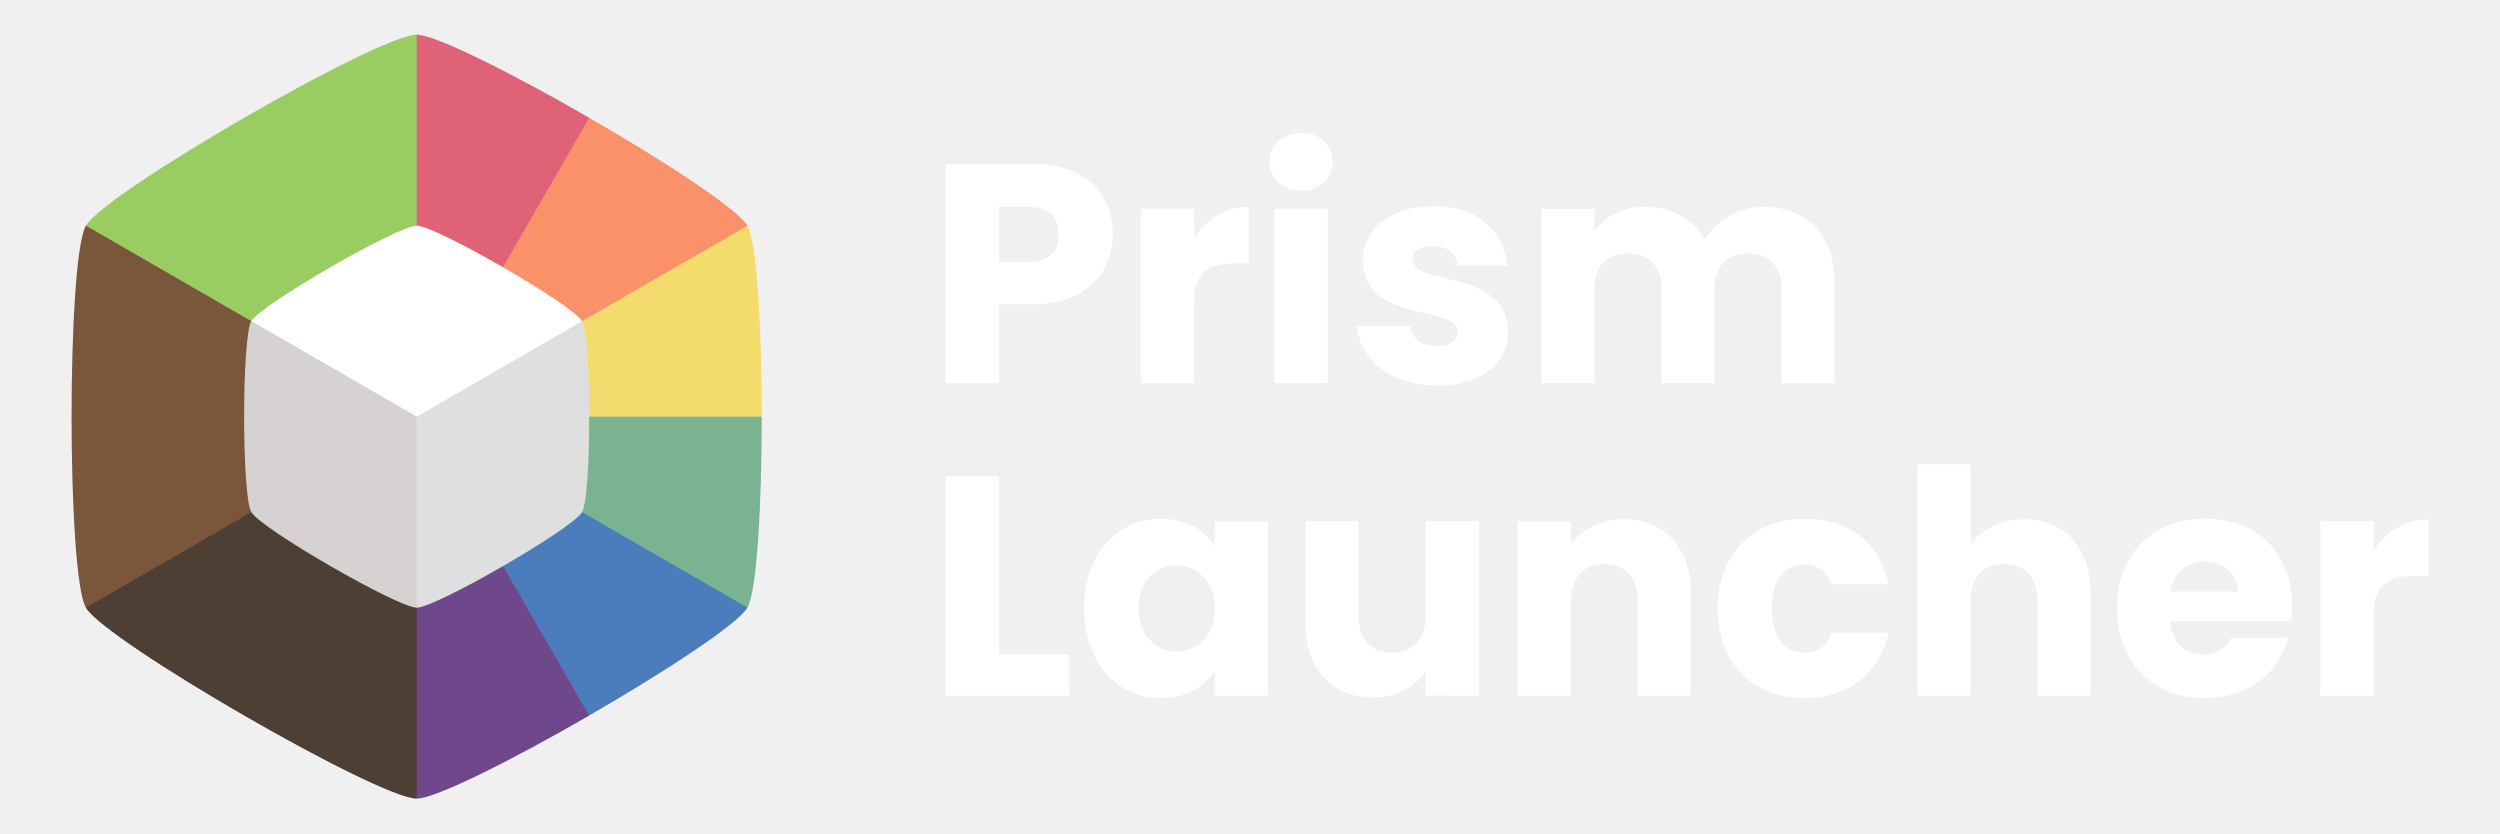
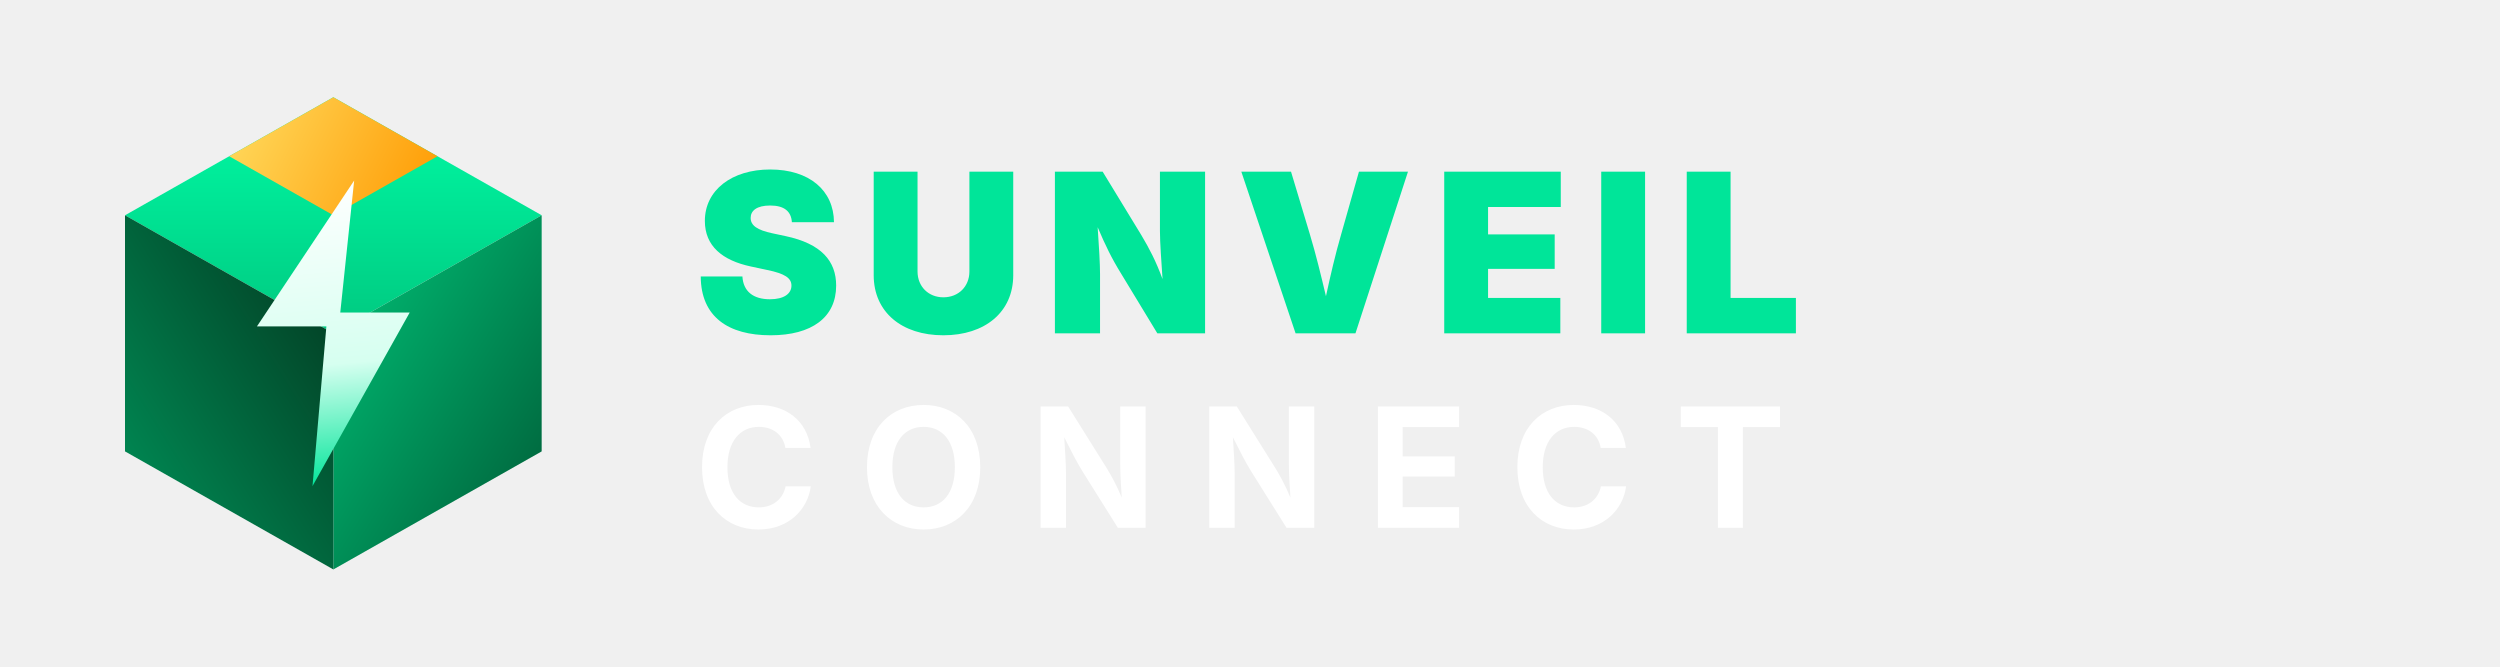
- <svg xmlns="http://www.w3.org/2000/svg" width="144" height="48" version="1.1" viewBox="0 0 38.1 12.7" id="svg66">
-   <defs id="defs70" />
-   <g stroke-width=".265" id="g24">
-     <path d="m6.35 6.35" fill="#99cd61" id="path4" />
-     <path d="m6.35 0.529-2.521 4.366 2.521 1.455 2.52-1.455 0.11-3.1c-1.151-0.665-2.339-1.266-2.63-1.266z" fill="#df6277" id="path6" />
-     <path d="m8.98 1.795-2.63 4.555 2.52 1.455 2.521-4.366c-0.146-0.252-1.26-0.98-2.411-1.644z" fill="#fb9168" id="path8" />
-     <path d="m11.391 3.44-5.041 2.91 2.52 1.455 2.739-1.455c0-1.329-0.073-2.658-0.218-2.91z" fill="#f3db6c" id="path10" />
-     <path d="m6.35 6.35v2.91h5.041c0.146-0.252 0.218-1.581 0.218-2.91z" fill="#7ab392" id="path12" />
-     <path d="m6.35 6.35v2.91l2.63 1.644c1.151-0.665 2.266-1.392 2.411-1.644z" fill="#4b7cbc" id="path14" />
-     <path d="m6.35 6.35-2.521 1.455 2.521 4.366c0.291 0 1.479-0.601 2.63-1.266z" fill="#6f488c" id="path16" />
-     <path d="m3.829 4.895-2.52 4.366c0.291 0.504 4.459 2.91 5.041 2.91v-5.821z" fill="#4d3f33" id="path18" />
-     <path d="m1.309 3.44c-0.291 0.504-0.291 5.317 0 5.821l5.041-2.91v-2.91z" fill="#7a573b" id="path20" />
-     <path d="m6.35 0.529c-0.582-2e-8 -4.75 2.406-5.041 2.91l5.041 2.91z" fill="#99cd61" id="path22" />
+ <svg xmlns="http://www.w3.org/2000/svg" width="180" height="48" viewBox="0 0 180 48" fill="none">
+   <defs>
+     <linearGradient id="facetTopDark" x1="24" y1="6" x2="24" y2="24" gradientUnits="userSpaceOnUse">
+       <stop offset="0%" stop-color="#00FFA8" />
+       <stop offset="100%" stop-color="#00C980" />
+     </linearGradient>
+     <linearGradient id="facetRightDark" x1="24" y1="24" x2="40" y2="34" gradientUnits="userSpaceOnUse">
+       <stop offset="0%" stop-color="#00B36E" />
+       <stop offset="100%" stop-color="#00663D" />
+     </linearGradient>
+     <linearGradient id="facetLeftDark" x1="8" y1="34" x2="24" y2="24" gradientUnits="userSpaceOnUse">
+       <stop offset="0%" stop-color="#008A54" />
+       <stop offset="100%" stop-color="#024528" />
+     </linearGradient>
+     <linearGradient id="goldCrownDark" x1="16" y1="6" x2="32" y2="14" gradientUnits="userSpaceOnUse">
+       <stop offset="0%" stop-color="#FFE066" />
+       <stop offset="100%" stop-color="#FF9900" />
+     </linearGradient>
+     <linearGradient id="boltGradDark" x1="23" y1="13" x2="25" y2="35" gradientUnits="userSpaceOnUse">
+       <stop offset="0%" stop-color="#FFFFFF" />
+       <stop offset="60%" stop-color="#D6FFF0" />
+       <stop offset="100%" stop-color="#00E599" />
+     </linearGradient>
+   </defs>
+   <g transform="translate(0, 0)">
+     <polygon points="24,7 39,15.5 24,24 9,15.5" fill="url(#facetTopDark)" />
+     <polygon points="39,15.5 39,32.5 24,41 24,24" fill="url(#facetRightDark)" />
+     <polygon points="9,15.5 24,24 24,41 9,32.5" fill="url(#facetLeftDark)" />
+     <polygon points="24,7 31.5,11.25 24,15.5 16.5,11.25" fill="url(#goldCrownDark)" />
+     <polygon points="25.5,13 18.5,23.5 23.5,23.5 22.5,35 29.5,22.5 24.5,22.5" fill="url(#boltGradDark)" />
  </g>
-   <g transform="matrix(.88 0 0 .88 -10.906 -1.2421)" id="g32">
-     <g transform="translate(13.26 2.2776)" id="g28">
-       <path transform="matrix(.96975 0 0 .96975 .1921 .1921)" d="m6.35 2.939c-0.341 0-2.783 1.41-2.953 1.705l2.953 5.116 2.954-5.116c-0.171-0.295-2.613-1.705-2.954-1.705z" fill="#fff" stroke-width=".265" id="path26" />
-     </g>
-     <path d="m16.746 6.974 2.864 4.961c0.331 0 2.699-1.367 2.864-1.654 0.165-0.286 0.165-3.021 0-3.307l-2.864 1.654z" fill="#dfdfdf" stroke-width=".265" id="path30" />
-   </g>
-   <path d="m3.83 4.895c-0.146 0.252-0.146 2.658 0 2.91 0.146 0.252 2.229 1.455 2.52 1.455v-2.91z" fill="#d6d2d2" stroke-width=".265" id="path34" />
-   <g fill="#14191e" stroke-width=".265" aria-label="Sunveil Connect" id="g62" style="fill:#ffffff;fill-opacity:1">
-     <path d="m15.669 3.991h-0.443v-0.838h0.443c0.324 0 0.462 0.162 0.462 0.419 0 0.257-0.138 0.419-0.462 0.419zm1.291-0.419c0-0.614-0.41-1.076-1.229-1.076h-1.319v3.343h0.814v-1.2h0.505c0.852 0 1.229-0.514 1.229-1.067z" id="path36" style="fill:#ffffff;fill-opacity:1" />
-     <path d="m18.198 4.605c0-0.457 0.224-0.591 0.61-0.591h0.224v-0.862c-0.357 0-0.648 0.191-0.833 0.471v-0.443h-0.814v2.658h0.814z" id="path38" style="fill:#ffffff;fill-opacity:1" />
-     <path d="m19.421 3.181v2.658h0.814v-2.658zm0.41-0.276c0.286 0 0.481-0.195 0.481-0.438 0-0.248-0.195-0.443-0.481-0.443-0.291 0-0.486 0.195-0.486 0.443 0 0.243 0.195 0.438 0.486 0.438z" id="path40" style="fill:#ffffff;fill-opacity:1" />
-     <path d="m21.908 5.877c0.667 0 1.076-0.348 1.076-0.81-0.014-0.991-1.453-0.691-1.453-1.114 0-0.129 0.105-0.205 0.295-0.205 0.229 0 0.367 0.119 0.391 0.3h0.752c-0.052-0.524-0.433-0.905-1.119-0.905-0.695 0-1.081 0.371-1.081 0.824 0 0.976 1.448 0.667 1.448 1.095 0 0.119-0.11 0.214-0.319 0.214-0.224 0-0.391-0.124-0.41-0.31h-0.805c0.038 0.514 0.514 0.91 1.224 0.91z" id="path42" style="fill:#ffffff;fill-opacity:1" />
-     <path d="m27.146 4.396v1.443h0.81v-1.553c0-0.714-0.424-1.133-1.081-1.133-0.386 0-0.719 0.214-0.895 0.495-0.181-0.319-0.505-0.495-0.905-0.495-0.348 0-0.619 0.148-0.776 0.362v-0.333h-0.814v2.658h0.814v-1.443c0-0.348 0.2-0.538 0.51-0.538 0.31 0 0.51 0.191 0.51 0.538v1.443h0.81v-1.443c0-0.348 0.2-0.538 0.51-0.538 0.31 0 0.51 0.191 0.51 0.538z" id="path44" style="fill:#ffffff;fill-opacity:1" />
-     <path d="m15.226 7.258h-0.814v3.343h1.881v-0.629h-1.067z" id="path46" style="fill:#ffffff;fill-opacity:1" />
-     <path d="m16.521 9.268c0 0.838 0.519 1.372 1.167 1.372 0.395 0 0.676-0.181 0.824-0.414v0.376h0.814v-2.658h-0.814v0.376c-0.143-0.233-0.424-0.414-0.819-0.414-0.652 0-1.172 0.524-1.172 1.362zm1.991 0.005c0 0.424-0.271 0.657-0.581 0.657-0.305 0-0.581-0.238-0.581-0.662s0.276-0.652 0.581-0.652c0.31 0 0.581 0.233 0.581 0.657z" id="path48" style="fill:#ffffff;fill-opacity:1" />
-     <path d="m22.541 10.601v-2.658h-0.814v1.443c0 0.362-0.2 0.562-0.514 0.562-0.305 0-0.51-0.2-0.51-0.562v-1.443h-0.81v1.553c0 0.71 0.414 1.133 1.029 1.133 0.357 0 0.643-0.162 0.805-0.391v0.362z" id="path50" style="fill:#ffffff;fill-opacity:1" />
-     <path d="m24.96 9.158v1.443h0.81v-1.553c0-0.714-0.41-1.133-1.024-1.133-0.357 0-0.643 0.157-0.805 0.381v-0.352h-0.814v2.658h0.814v-1.443c0-0.362 0.2-0.562 0.51-0.562 0.31 0 0.51 0.2 0.51 0.562z" id="path52" style="fill:#ffffff;fill-opacity:1" />
-     <path d="m26.175 9.273c0 0.843 0.552 1.367 1.333 1.367 0.667 0 1.138-0.386 1.276-1h-0.867c-0.071 0.195-0.2 0.305-0.424 0.305-0.291 0-0.491-0.229-0.491-0.672s0.2-0.672 0.491-0.672c0.224 0 0.357 0.119 0.424 0.305h0.867c-0.138-0.633-0.61-1-1.276-1-0.781 0-1.333 0.529-1.333 1.367z" id="path54" style="fill:#ffffff;fill-opacity:1" />
-     <path d="m29.218 7.077v3.524h0.814v-1.443c0-0.362 0.2-0.562 0.51-0.562 0.31 0 0.51 0.2 0.51 0.562v1.443h0.81v-1.553c0-0.714-0.405-1.133-1.01-1.133-0.367 0-0.657 0.157-0.819 0.386v-1.224z" id="path56" style="fill:#ffffff;fill-opacity:1" />
-     <path d="m33.599 8.558c0.271 0 0.5 0.167 0.5 0.457h-1.019c0.048-0.295 0.252-0.457 0.519-0.457zm1.272 1.162h-0.867c-0.067 0.143-0.195 0.257-0.424 0.257-0.262 0-0.476-0.162-0.505-0.51h1.843c0.009-0.081 0.014-0.162 0.014-0.238 0-0.81-0.548-1.324-1.324-1.324-0.791 0-1.343 0.524-1.343 1.367 0 0.843 0.562 1.367 1.343 1.367 0.662 0 1.133-0.4 1.262-0.919z" id="path58" style="fill:#ffffff;fill-opacity:1" />
-     <path d="m36.176 9.368c0-0.457 0.224-0.591 0.61-0.591h0.224v-0.862c-0.357 0-0.648 0.191-0.833 0.471v-0.443h-0.814v2.658h0.814z" id="path60" style="fill:#ffffff;fill-opacity:1" />
-   </g>
+   <text x="50" y="24" font-family="'Inter', -apple-system, BlinkMacSystemFont, 'Segoe UI', Roboto, sans-serif" font-weight="900" font-size="16" letter-spacing="1.5" fill="#00E599">SUNVEIL</text>
+   <text x="50" y="38" font-family="'Inter', -apple-system, BlinkMacSystemFont, 'Segoe UI', Roboto, sans-serif" font-weight="700" font-size="12" letter-spacing="3" fill="#FFFFFF">CONNECT</text>
</svg>
